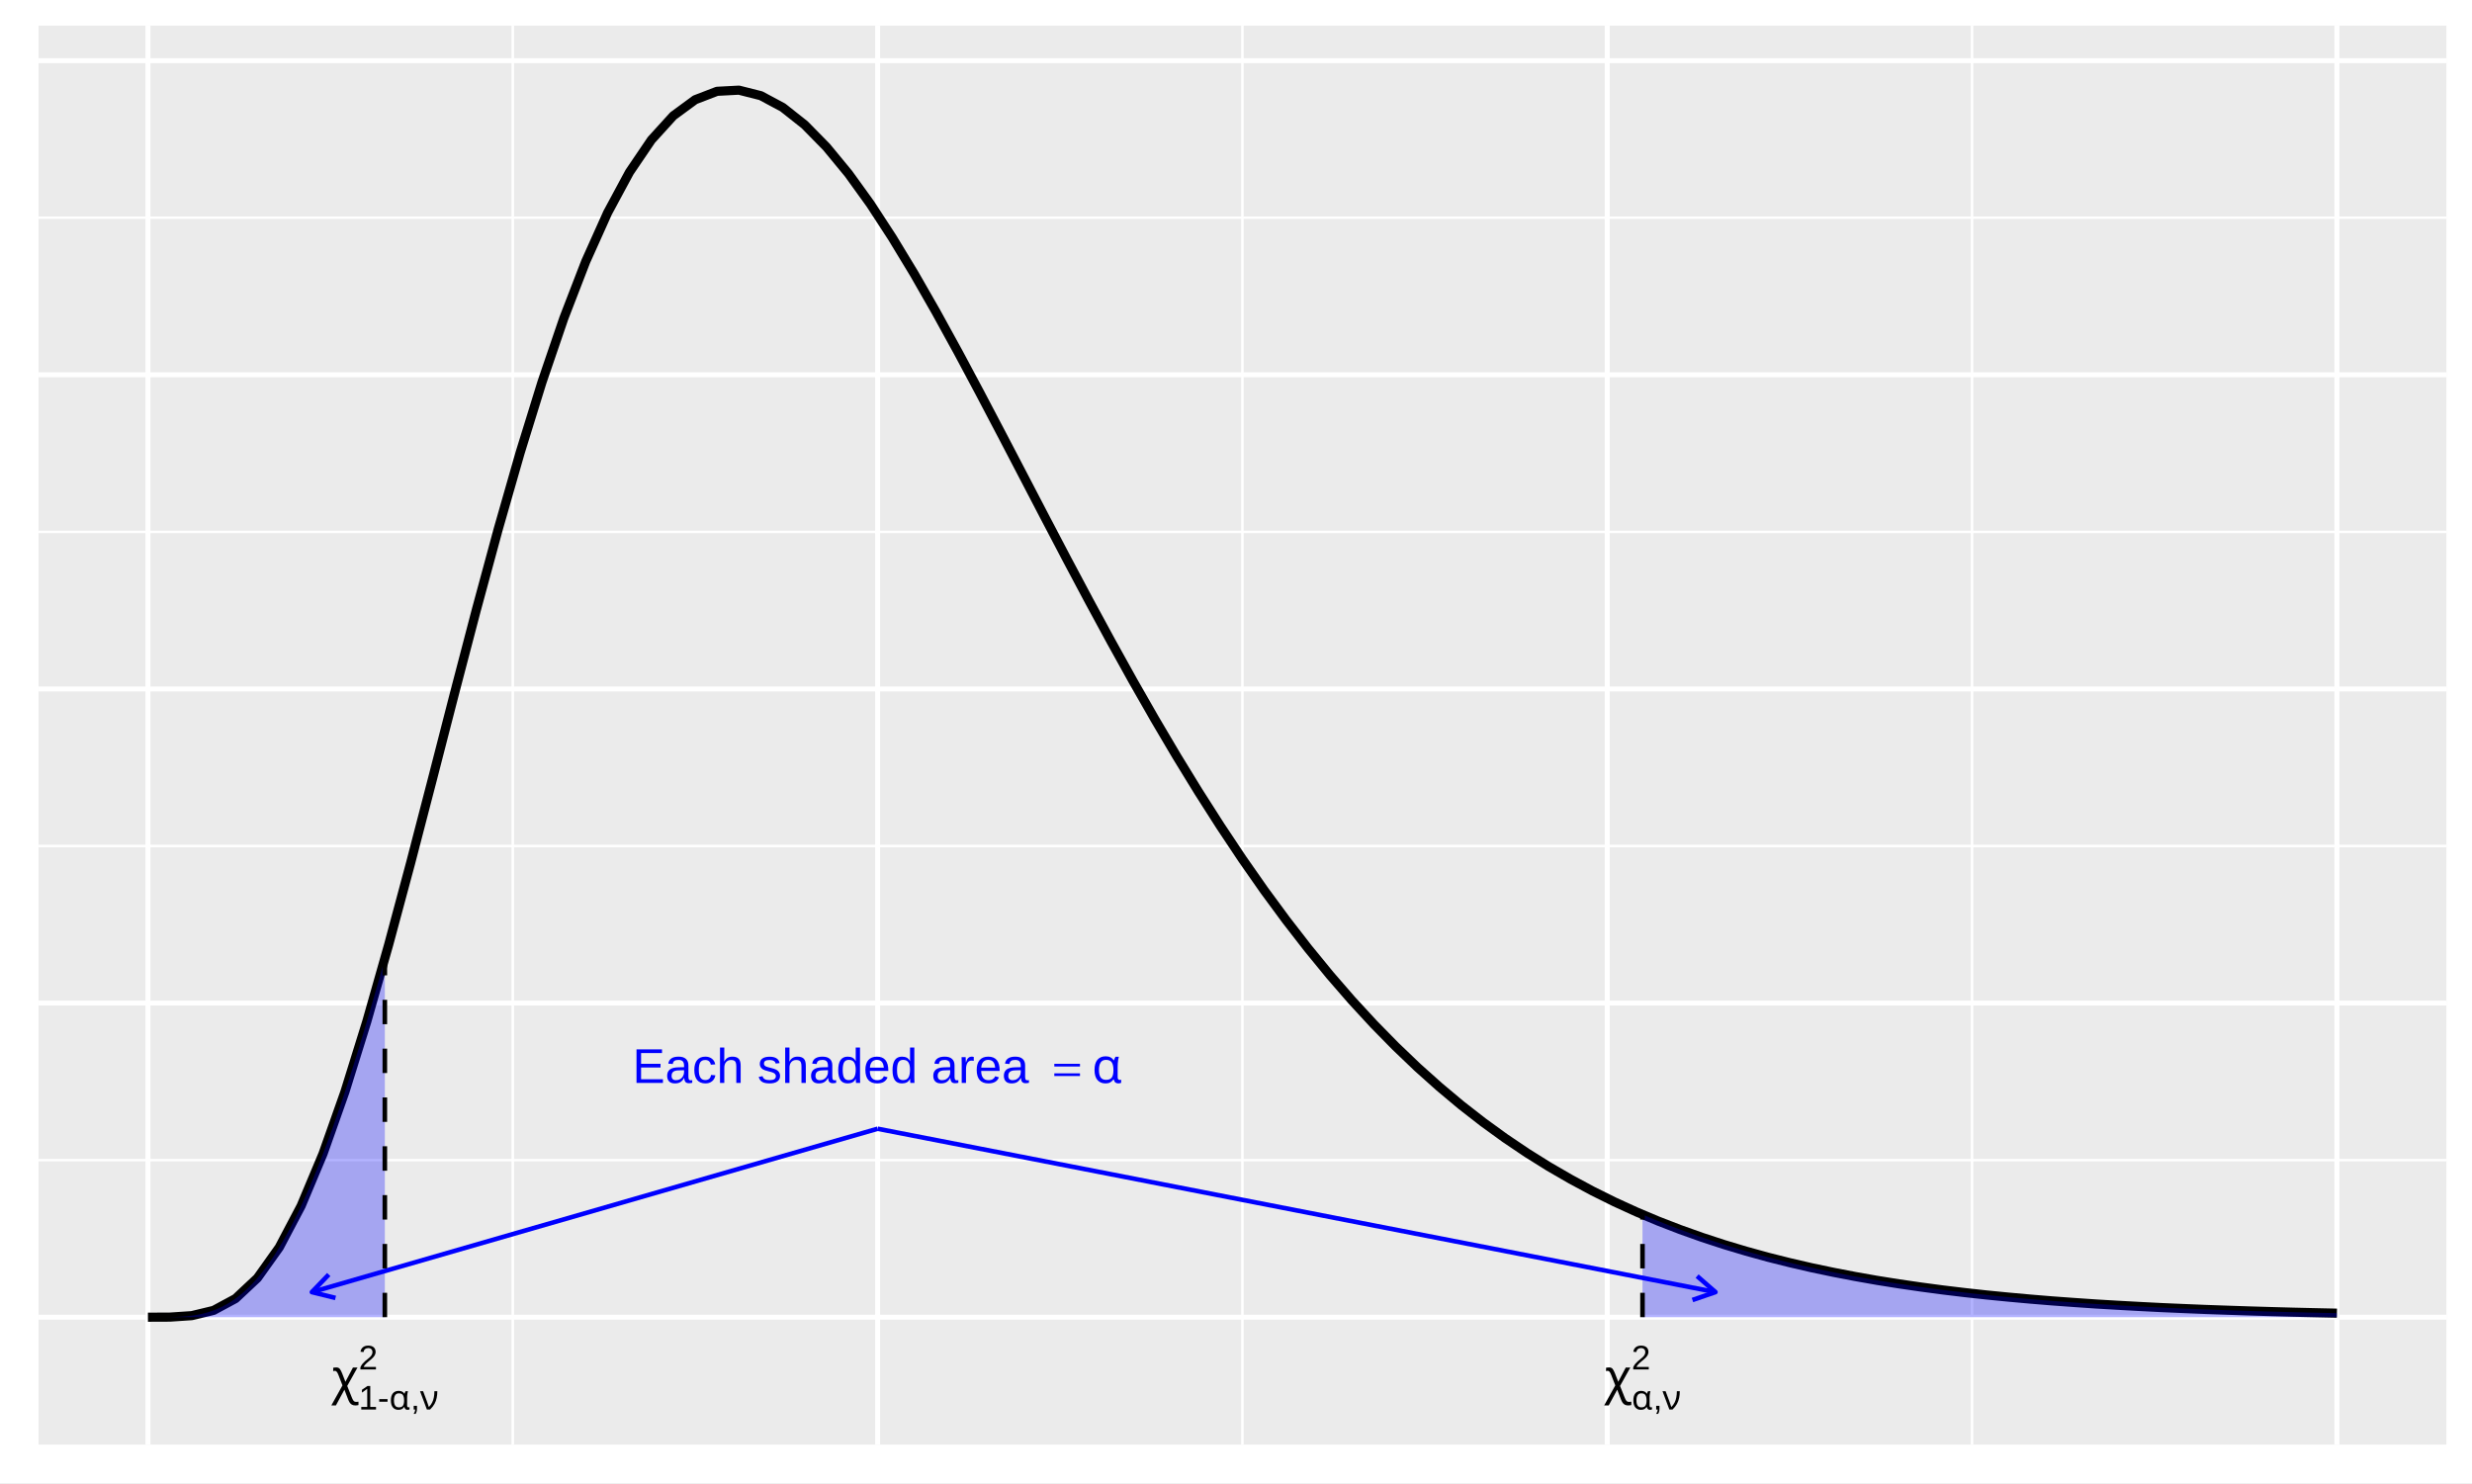
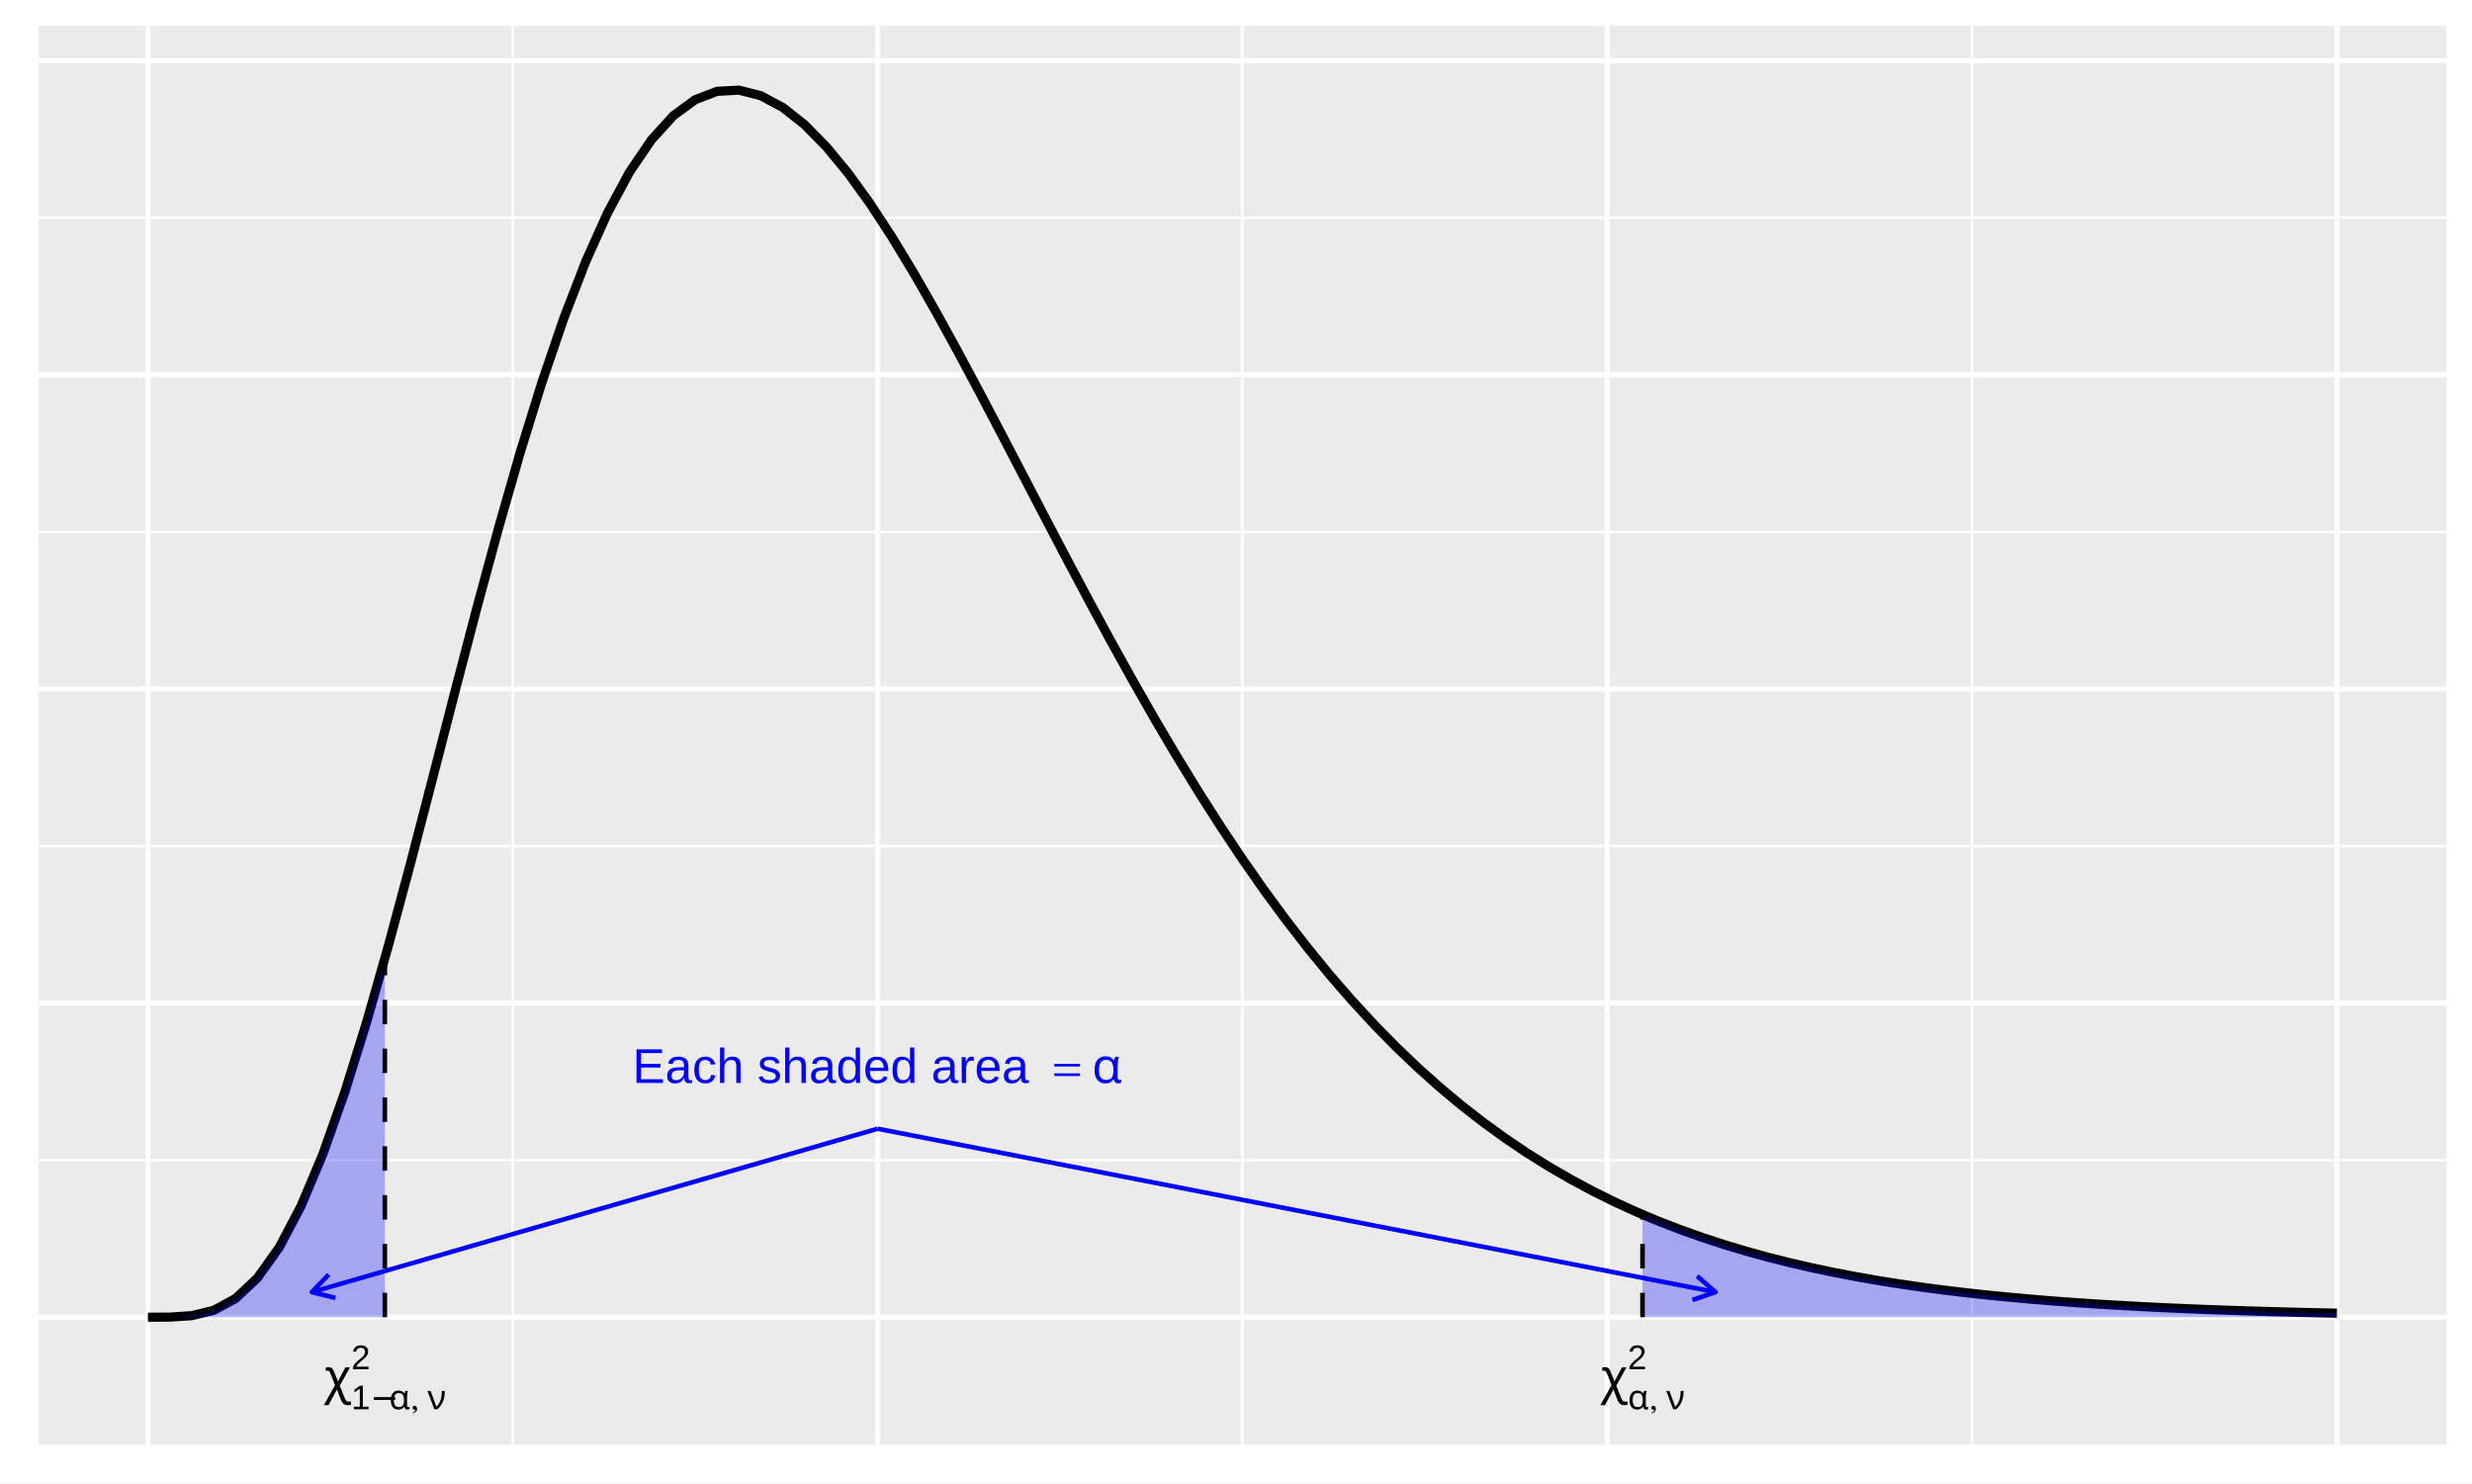
<svg xmlns="http://www.w3.org/2000/svg" class="svglite" width="576.00pt" height="345.60pt" viewBox="0 0 576.00 345.60">
  <defs>
    <style type="text/css">
    .svglite line, .svglite polyline, .svglite polygon, .svglite path, .svglite rect, .svglite circle {
      fill: none;
      stroke: #000000;
      stroke-linecap: round;
      stroke-linejoin: round;
      stroke-miterlimit: 10.00;
+     }
+     .svglite text {
+       white-space: pre;
    }
  </style>
  </defs>
  <rect width="100%" height="100%" style="stroke: none; fill: #FFFFFF;" />
  <defs>
    <clipPath id="cpMC4wMHw1NzYuMDB8MC4wMHwzNDUuNjA=">
      <rect x="0.00" y="0.00" width="576.00" height="345.60" />
    </clipPath>
  </defs>
  <g clip-path="url(#cpMC4wMHw1NzYuMDB8MC4wMHwzNDUuNjA=)">
    <rect x="0.00" y="0.00" width="576.00" height="345.60" style="stroke-width: 1.16; stroke: #FFFFFF; fill: #FFFFFF;" />
  </g>
  <defs>
    <clipPath id="cpOC45N3w1NzAuMDJ8NS45OHwzMzYuNjM=">
      <rect x="8.97" y="5.98" width="561.06" height="330.66" />
    </clipPath>
  </defs>
  <g clip-path="url(#cpOC45N3w1NzAuMDJ8NS45OHwzMzYuNjM=)">
    <rect x="8.97" y="5.98" width="561.06" height="330.66" style="stroke-width: 1.16; stroke: none; fill: #EBEBEB;" />
    <polyline points="8.97,270.36 570.02,270.36 " style="stroke-width: 0.58; stroke: #FFFFFF; stroke-linecap: butt;" />
    <polyline points="8.97,197.15 570.02,197.15 " style="stroke-width: 0.58; stroke: #FFFFFF; stroke-linecap: butt;" />
    <polyline points="8.97,123.95 570.02,123.95 " style="stroke-width: 0.58; stroke: #FFFFFF; stroke-linecap: butt;" />
    <polyline points="8.97,50.74 570.02,50.74 " style="stroke-width: 0.58; stroke: #FFFFFF; stroke-linecap: butt;" />
    <polyline points="119.48,336.63 119.48,5.98 " style="stroke-width: 0.58; stroke: #FFFFFF; stroke-linecap: butt;" />
    <polyline points="289.49,336.63 289.49,5.98 " style="stroke-width: 0.58; stroke: #FFFFFF; stroke-linecap: butt;" />
    <polyline points="459.51,336.63 459.51,5.98 " style="stroke-width: 0.58; stroke: #FFFFFF; stroke-linecap: butt;" />
    <polyline points="8.97,306.96 570.02,306.96 " style="stroke-width: 1.16; stroke: #FFFFFF; stroke-linecap: butt;" />
    <polyline points="8.97,233.76 570.02,233.76 " style="stroke-width: 1.16; stroke: #FFFFFF; stroke-linecap: butt;" />
    <polyline points="8.97,160.55 570.02,160.55 " style="stroke-width: 1.16; stroke: #FFFFFF; stroke-linecap: butt;" />
    <polyline points="8.97,87.34 570.02,87.34 " style="stroke-width: 1.16; stroke: #FFFFFF; stroke-linecap: butt;" />
    <polyline points="8.97,14.14 570.02,14.14 " style="stroke-width: 1.16; stroke: #FFFFFF; stroke-linecap: butt;" />
    <polyline points="34.47,336.63 34.47,5.98 " style="stroke-width: 1.16; stroke: #FFFFFF; stroke-linecap: butt;" />
    <polyline points="204.49,336.63 204.49,5.98 " style="stroke-width: 1.16; stroke: #FFFFFF; stroke-linecap: butt;" />
    <polyline points="374.50,336.63 374.50,5.98 " style="stroke-width: 1.16; stroke: #FFFFFF; stroke-linecap: butt;" />
    <polyline points="544.52,336.63 544.52,5.98 " style="stroke-width: 1.16; stroke: #FFFFFF; stroke-linecap: butt;" />
    <polyline points="34.47,306.96 39.57,306.94 44.67,306.60 49.77,305.37 54.87,302.62 59.97,297.84 65.07,290.69 70.17,281.01 75.27,268.86 80.37,254.43 85.47,238.05 90.57,220.12 95.68,201.10 100.78,181.47 105.88,161.67 110.98,142.17 116.08,123.35 121.18,105.55 126.28,89.08 131.38,74.15 136.48,60.94 141.58,49.58 146.68,40.12 151.78,32.60 156.88,26.99 161.98,23.24 167.08,21.28 172.18,21.01 177.28,22.30 182.38,25.03 187.48,29.06 192.58,34.25 197.69,40.45 202.79,47.52 207.89,55.34 212.99,63.76 218.09,72.67 223.19,81.95 228.29,91.49 233.39,101.20 238.49,110.98 243.59,120.77 248.69,130.49 253.79,140.08 258.89,149.49 263.99,158.68 269.09,167.60 274.19,176.24 279.29,184.56 284.39,192.55 289.49,200.20 294.59,207.50 299.70,214.44 304.80,221.02 309.90,227.25 315.00,233.13 320.10,238.66 325.20,243.86 330.30,248.74 335.40,253.30 340.50,257.57 345.60,261.54 350.70,265.24 355.80,268.68 360.90,271.87 366.00,274.82 371.10,277.56 376.20,280.09 381.30,282.42 386.40,284.57 391.50,286.54 396.61,288.36 401.71,290.03 406.81,291.56 411.91,292.97 417.01,294.25 422.11,295.43 427.21,296.50 432.31,297.48 437.41,298.38 442.51,299.19 447.61,299.93 452.71,300.61 457.81,301.22 462.91,301.78 468.01,302.28 473.11,302.74 478.21,303.16 483.31,303.53 488.41,303.88 493.51,304.18 498.62,304.46 503.72,304.72 508.82,304.94 513.92,305.15 519.02,305.33 524.12,305.50 529.22,305.65 534.32,305.79 539.42,305.91 544.52,306.02 " style="stroke-width: 2.13; stroke-linecap: butt;" />
    <polygon points="34.47,306.96 35.02,306.96 35.57,306.96 36.13,306.96 36.68,306.96 37.23,306.96 37.78,306.96 38.33,306.95 38.89,306.95 39.44,306.94 39.99,306.93 40.54,306.91 41.09,306.89 41.65,306.86 42.20,306.83 42.75,306.79 43.30,306.75 43.85,306.69 44.41,306.63 44.96,306.56 45.51,306.47 46.06,306.38 46.61,306.27 47.17,306.15 47.72,306.01 48.27,305.86 48.82,305.69 49.37,305.51 49.93,305.31 50.48,305.09 51.03,304.85 51.58,304.60 52.13,304.32 52.69,304.02 53.24,303.70 53.79,303.36 54.34,302.99 54.89,302.61 55.45,302.19 56.00,301.76 56.55,301.30 57.10,300.81 57.65,300.29 58.21,299.75 58.76,299.19 59.31,298.59 59.86,297.97 60.41,297.32 60.97,296.64 61.52,295.94 62.07,295.20 62.62,294.44 63.18,293.64 63.73,292.82 64.28,291.97 64.83,291.08 65.38,290.17 65.94,289.23 66.49,288.26 67.04,287.26 67.59,286.23 68.14,285.17 68.70,284.08 69.25,282.96 69.80,281.81 70.35,280.63 70.90,279.42 71.46,278.18 72.01,276.92 72.56,275.63 73.11,274.30 73.66,272.95 74.22,271.58 74.77,270.17 75.32,268.74 75.87,267.28 76.42,265.79 76.98,264.28 77.53,262.75 78.08,261.18 78.63,259.60 79.18,257.98 79.74,256.35 80.29,254.69 80.84,253.01 81.39,251.30 81.94,249.58 82.50,247.83 83.05,246.06 83.60,244.27 84.15,242.46 84.70,240.63 85.26,238.78 85.81,236.92 86.36,235.03 86.91,233.13 87.46,231.21 88.02,229.28 88.57,227.33 89.12,225.36 89.67,223.38 89.67,306.96 89.12,306.96 88.57,306.96 88.02,306.96 87.46,306.96 86.91,306.96 86.36,306.96 85.81,306.96 85.26,306.96 84.70,306.96 84.15,306.96 83.60,306.96 83.05,306.96 82.50,306.96 81.94,306.96 81.39,306.96 80.84,306.96 80.29,306.96 79.74,306.96 79.18,306.96 78.63,306.96 78.08,306.96 77.53,306.96 76.98,306.96 76.42,306.96 75.87,306.96 75.32,306.96 74.77,306.96 74.22,306.96 73.66,306.96 73.11,306.96 72.56,306.96 72.01,306.96 71.46,306.96 70.90,306.96 70.35,306.96 69.80,306.96 69.25,306.96 68.70,306.96 68.14,306.96 67.59,306.96 67.04,306.96 66.49,306.96 65.94,306.96 65.38,306.96 64.83,306.96 64.28,306.96 63.73,306.96 63.18,306.96 62.62,306.96 62.07,306.96 61.52,306.96 60.97,306.96 60.41,306.96 59.86,306.96 59.31,306.96 58.76,306.96 58.21,306.96 57.65,306.96 57.10,306.96 56.55,306.96 56.00,306.96 55.45,306.96 54.89,306.96 54.34,306.96 53.79,306.96 53.24,306.96 52.69,306.96 52.13,306.96 51.58,306.96 51.03,306.96 50.48,306.96 49.93,306.96 49.37,306.96 48.82,306.96 48.27,306.96 47.72,306.96 47.17,306.96 46.61,306.96 46.06,306.96 45.51,306.96 44.96,306.96 44.41,306.96 43.85,306.96 43.30,306.96 42.75,306.96 42.20,306.96 41.65,306.96 41.09,306.96 40.54,306.96 39.99,306.96 39.44,306.96 38.89,306.96 38.33,306.96 37.78,306.96 37.23,306.96 36.68,306.96 36.13,306.96 35.57,306.96 35.02,306.96 34.47,306.96 " style="stroke-width: 0.00; stroke: none; fill: #0000FF; fill-opacity: 0.30;" />
    <polyline points="34.47,306.96 35.02,306.96 35.57,306.96 36.13,306.96 36.68,306.96 37.23,306.96 37.78,306.96 38.33,306.95 38.89,306.95 39.44,306.94 39.99,306.93 40.54,306.91 41.09,306.89 41.65,306.86 42.20,306.83 42.75,306.79 43.30,306.75 43.85,306.69 44.41,306.63 44.96,306.56 45.51,306.47 46.06,306.38 46.61,306.27 47.17,306.15 47.72,306.01 48.27,305.86 48.82,305.69 49.37,305.51 49.93,305.31 50.48,305.09 51.03,304.85 51.58,304.60 52.13,304.32 52.69,304.02 53.24,303.70 53.79,303.36 54.34,302.99 54.89,302.61 55.45,302.19 56.00,301.76 56.55,301.30 57.10,300.81 57.65,300.29 58.21,299.75 58.76,299.19 59.31,298.59 59.86,297.97 60.41,297.32 60.97,296.64 61.52,295.94 62.07,295.20 62.62,294.44 63.18,293.64 63.73,292.82 64.28,291.97 64.83,291.08 65.38,290.17 65.94,289.23 66.49,288.26 67.04,287.26 67.59,286.23 68.14,285.17 68.70,284.08 69.25,282.96 69.80,281.81 70.35,280.63 70.90,279.42 71.46,278.18 72.01,276.92 72.56,275.63 73.11,274.30 73.66,272.95 74.22,271.58 74.77,270.17 75.32,268.74 75.87,267.28 76.42,265.79 76.98,264.28 77.53,262.75 78.08,261.18 78.63,259.60 79.18,257.98 79.74,256.35 80.29,254.69 80.84,253.01 81.39,251.30 81.94,249.58 82.50,247.83 83.05,246.06 83.60,244.27 84.15,242.46 84.70,240.63 85.26,238.78 85.81,236.92 86.36,235.03 86.91,233.13 87.46,231.21 88.02,229.28 88.57,227.33 89.12,225.36 89.67,223.38 " style="stroke-width: 1.07; stroke: none;" />
    <polygon points="382.72,283.03 384.34,283.72 385.95,284.38 387.57,285.03 389.19,285.67 390.81,286.28 392.43,286.88 394.04,287.47 395.66,288.04 397.28,288.59 398.90,289.13 400.52,289.65 402.13,290.17 403.75,290.66 405.37,291.15 406.99,291.62 408.61,292.07 410.22,292.52 411.84,292.95 413.46,293.37 415.08,293.78 416.70,294.18 418.31,294.56 419.93,294.94 421.55,295.30 423.17,295.66 424.79,296.00 426.40,296.34 428.02,296.66 429.64,296.98 431.26,297.29 432.88,297.58 434.49,297.87 436.11,298.16 437.73,298.43 439.35,298.69 440.97,298.95 442.58,299.20 444.20,299.44 445.82,299.68 447.44,299.91 449.06,300.13 450.67,300.34 452.29,300.55 453.91,300.76 455.53,300.95 457.15,301.14 458.76,301.33 460.38,301.51 462.00,301.68 463.62,301.85 465.24,302.01 466.85,302.17 468.47,302.33 470.09,302.48 471.71,302.62 473.33,302.76 474.94,302.90 476.56,303.03 478.18,303.16 479.80,303.28 481.42,303.40 483.04,303.52 484.65,303.63 486.27,303.74 487.89,303.84 489.51,303.94 491.13,304.04 492.74,304.14 494.36,304.23 495.98,304.32 497.60,304.41 499.22,304.49 500.83,304.58 502.45,304.66 504.07,304.73 505.69,304.81 507.31,304.88 508.92,304.95 510.54,305.01 512.16,305.08 513.78,305.14 515.40,305.20 517.01,305.26 518.63,305.32 520.25,305.38 521.87,305.43 523.49,305.48 525.10,305.53 526.72,305.58 528.34,305.63 529.96,305.67 531.58,305.72 533.19,305.76 534.81,305.80 536.43,305.84 538.05,305.88 539.67,305.91 541.28,305.95 542.90,305.98 544.52,306.02 544.52,306.96 542.90,306.96 541.28,306.96 539.67,306.96 538.05,306.96 536.43,306.96 534.81,306.96 533.19,306.96 531.58,306.96 529.96,306.96 528.34,306.96 526.72,306.96 525.10,306.96 523.49,306.96 521.87,306.96 520.25,306.96 518.63,306.96 517.01,306.96 515.40,306.96 513.78,306.96 512.16,306.96 510.54,306.96 508.92,306.96 507.31,306.96 505.69,306.96 504.07,306.96 502.45,306.96 500.83,306.96 499.22,306.96 497.60,306.96 495.98,306.96 494.36,306.96 492.74,306.96 491.13,306.96 489.51,306.96 487.89,306.96 486.27,306.96 484.65,306.96 483.04,306.96 481.42,306.96 479.80,306.96 478.18,306.96 476.56,306.96 474.94,306.96 473.33,306.96 471.71,306.96 470.09,306.96 468.47,306.96 466.85,306.96 465.24,306.96 463.62,306.96 462.00,306.96 460.38,306.96 458.76,306.96 457.15,306.96 455.53,306.96 453.91,306.96 452.29,306.96 450.67,306.96 449.06,306.96 447.44,306.96 445.82,306.96 444.20,306.96 442.58,306.96 440.97,306.96 439.35,306.96 437.73,306.96 436.11,306.96 434.49,306.96 432.88,306.96 431.26,306.96 429.64,306.96 428.02,306.96 426.40,306.96 424.79,306.96 423.17,306.96 421.55,306.96 419.93,306.96 418.31,306.96 416.70,306.96 415.08,306.96 413.46,306.96 411.84,306.96 410.22,306.96 408.61,306.96 406.99,306.96 405.37,306.96 403.75,306.96 402.13,306.96 400.52,306.96 398.90,306.96 397.28,306.96 395.66,306.96 394.04,306.96 392.43,306.96 390.81,306.96 389.19,306.96 387.57,306.96 385.95,306.96 384.34,306.96 382.72,306.96 " style="stroke-width: 0.00; stroke: none; fill: #0000FF; fill-opacity: 0.30;" />
    <polyline points="382.72,283.03 384.34,283.72 385.95,284.38 387.57,285.03 389.19,285.67 390.81,286.28 392.43,286.88 394.04,287.47 395.66,288.04 397.28,288.59 398.90,289.13 400.52,289.65 402.13,290.17 403.75,290.66 405.37,291.15 406.99,291.62 408.61,292.07 410.22,292.52 411.84,292.95 413.46,293.37 415.08,293.78 416.70,294.18 418.31,294.56 419.93,294.94 421.55,295.30 423.17,295.66 424.79,296.00 426.40,296.34 428.02,296.66 429.64,296.98 431.26,297.29 432.88,297.58 434.49,297.87 436.11,298.16 437.73,298.43 439.35,298.69 440.97,298.95 442.58,299.20 444.20,299.44 445.82,299.68 447.44,299.91 449.06,300.13 450.67,300.34 452.29,300.55 453.91,300.76 455.53,300.95 457.15,301.14 458.76,301.33 460.38,301.51 462.00,301.68 463.62,301.85 465.24,302.01 466.85,302.17 468.47,302.33 470.09,302.48 471.71,302.62 473.33,302.76 474.94,302.90 476.56,303.03 478.18,303.16 479.80,303.28 481.42,303.40 483.04,303.52 484.65,303.63 486.27,303.74 487.89,303.84 489.51,303.94 491.13,304.04 492.74,304.14 494.36,304.23 495.98,304.32 497.60,304.41 499.22,304.49 500.83,304.58 502.45,304.66 504.07,304.73 505.69,304.81 507.31,304.88 508.92,304.95 510.54,305.01 512.16,305.08 513.78,305.14 515.40,305.20 517.01,305.26 518.63,305.32 520.25,305.38 521.87,305.43 523.49,305.48 525.10,305.53 526.72,305.58 528.34,305.63 529.96,305.67 531.58,305.72 533.19,305.76 534.81,305.80 536.43,305.84 538.05,305.88 539.67,305.91 541.28,305.95 542.90,305.98 544.52,306.02 " style="stroke-width: 1.07; stroke: none;" />
-     <text x="147.38" y="252.37" style="font-size: 11.38px; fill: #0000FF; font-family: Arial;" textLength="95.52px" lengthAdjust="spacingAndGlyphs">Each shaded area </text>
-     <text x="245.54" y="252.37" style="font-size: 11.38px; fill: #0000FF; font-family: Symbol;" textLength="6.24px" lengthAdjust="spacingAndGlyphs">=</text>
-     <text x="254.41" y="252.37" style="font-size: 11.38px; fill: #0000FF; font-family: Symbol;" textLength="7.18px" lengthAdjust="spacingAndGlyphs">α</text>
+     <text x="147.38" y="252.37" style="font-size: 11.38px;fill: #0000FF; font-family: &quot;Arial&quot;;" textLength="95.52px" lengthAdjust="spacingAndGlyphs">Each shaded area </text>
+     <text x="245.54" y="252.37" style="font-size: 11.38px;fill: #0000FF; font-family: &quot;Symbol&quot;;" textLength="6.24px" lengthAdjust="spacingAndGlyphs">=</text>
+     <text x="254.41" y="252.37" style="font-size: 11.38px;fill: #0000FF; font-family: &quot;Symbol&quot;;" textLength="7.18px" lengthAdjust="spacingAndGlyphs">α</text>
    <line x1="204.49" y1="263.04" x2="72.67" y2="301.11" style="stroke-width: 1.07; stroke: #0000FF; stroke-linecap: butt;" />
    <polyline points="76.60,297.02 72.67,301.11 78.17,302.47 " style="stroke-width: 1.07; stroke: #0000FF; stroke-linecap: butt;" />
    <line x1="204.49" y1="263.04" x2="399.72" y2="301.11" style="stroke-width: 1.07; stroke: #0000FF; stroke-linecap: butt;" />
    <polyline points="394.36,302.95 399.72,301.11 395.44,297.38 " style="stroke-width: 1.07; stroke: #0000FF; stroke-linecap: butt;" />
-     <text x="77.33" y="324.79" style="font-size: 11.38px; font-family: Symbol;" textLength="6.24px" lengthAdjust="spacingAndGlyphs">χ</text>
-     <text x="83.57" y="328.47" style="font-size: 7.97px; font-family: Arial;" textLength="7.07px" lengthAdjust="spacingAndGlyphs">1-</text>
-     <text x="90.64" y="328.47" style="font-size: 7.97px; font-family: Symbol;" textLength="5.02px" lengthAdjust="spacingAndGlyphs">α</text>
-     <text x="95.66" y="328.47" style="font-size: 7.97px; font-family: Arial;" textLength="2.21px" lengthAdjust="spacingAndGlyphs">,</text>
-     <text x="97.87" y="328.47" style="font-size: 7.97px; font-family: Symbol;" textLength="4.14px" lengthAdjust="spacingAndGlyphs">ν</text>
-     <text x="83.57" y="319.14" style="font-size: 7.97px; font-family: Arial;" textLength="4.42px" lengthAdjust="spacingAndGlyphs">2</text>
-     <text x="373.91" y="324.79" style="font-size: 11.38px; font-family: Symbol;" textLength="6.24px" lengthAdjust="spacingAndGlyphs">χ</text>
-     <text x="380.15" y="328.47" style="font-size: 7.97px; font-family: Symbol;" textLength="5.02px" lengthAdjust="spacingAndGlyphs">α</text>
-     <text x="385.17" y="328.47" style="font-size: 7.97px; font-family: Arial;" textLength="2.21px" lengthAdjust="spacingAndGlyphs">,</text>
-     <text x="387.38" y="328.47" style="font-size: 7.97px; font-family: Symbol;" textLength="4.14px" lengthAdjust="spacingAndGlyphs">ν</text>
-     <text x="380.15" y="319.14" style="font-size: 7.97px; font-family: Arial;" textLength="4.42px" lengthAdjust="spacingAndGlyphs">2</text>
+     <text x="75.59" y="324.73" style="font-size: 11.38px; font-family: &quot;Symbol&quot;;" textLength="6.24px" lengthAdjust="spacingAndGlyphs">χ</text>
+     <text x="81.84" y="328.41" style="font-size: 7.97px; font-family: &quot;Arial&quot;;" textLength="4.42px" lengthAdjust="spacingAndGlyphs">1</text>
+     <text x="86.26" y="328.41" style="font-size: 7.97px; font-family: &quot;Symbol&quot;;" textLength="4.36px" lengthAdjust="spacingAndGlyphs">−</text>
+     <text x="90.62" y="328.41" style="font-size: 7.97px; font-family: &quot;Symbol&quot;;" textLength="5.02px" lengthAdjust="spacingAndGlyphs">α</text>
+     <text x="95.64" y="328.41" style="font-size: 7.97px; font-family: &quot;Symbol&quot;;" textLength="1.99px" lengthAdjust="spacingAndGlyphs">,</text>
+     <text x="97.63" y="328.41" style="font-size: 7.97px; font-family: &quot;Symbol&quot;;" textLength="1.99px" lengthAdjust="spacingAndGlyphs"> </text>
+     <text x="99.61" y="328.41" style="font-size: 7.97px; font-family: &quot;Symbol&quot;;" textLength="4.14px" lengthAdjust="spacingAndGlyphs">ν</text>
+     <text x="81.84" y="319.08" style="font-size: 7.97px; font-family: &quot;Arial&quot;;" textLength="4.42px" lengthAdjust="spacingAndGlyphs">2</text>
+     <text x="373.03" y="324.73" style="font-size: 11.38px; font-family: &quot;Symbol&quot;;" textLength="6.24px" lengthAdjust="spacingAndGlyphs">χ</text>
+     <text x="379.27" y="328.41" style="font-size: 7.97px; font-family: &quot;Symbol&quot;;" textLength="5.02px" lengthAdjust="spacingAndGlyphs">α</text>
+     <text x="384.29" y="328.41" style="font-size: 7.97px; font-family: &quot;Symbol&quot;;" textLength="1.99px" lengthAdjust="spacingAndGlyphs">,</text>
+     <text x="386.28" y="328.41" style="font-size: 7.97px; font-family: &quot;Symbol&quot;;" textLength="1.99px" lengthAdjust="spacingAndGlyphs"> </text>
+     <text x="388.27" y="328.41" style="font-size: 7.97px; font-family: &quot;Symbol&quot;;" textLength="4.14px" lengthAdjust="spacingAndGlyphs">ν</text>
+     <text x="379.27" y="319.08" style="font-size: 7.97px; font-family: &quot;Arial&quot;;" textLength="4.42px" lengthAdjust="spacingAndGlyphs">2</text>
    <line x1="89.67" y1="306.96" x2="89.67" y2="223.38" style="stroke-width: 1.07; stroke-dasharray: 5.69,5.69; stroke-linecap: butt;" />
    <line x1="382.72" y1="306.96" x2="382.72" y2="283.03" style="stroke-width: 1.07; stroke-dasharray: 5.69,5.69; stroke-linecap: butt;" />
  </g>
  <g clip-path="url(#cpMC4wMHw1NzYuMDB8MC4wMHwzNDUuNjA=)">
</g>
</svg>
